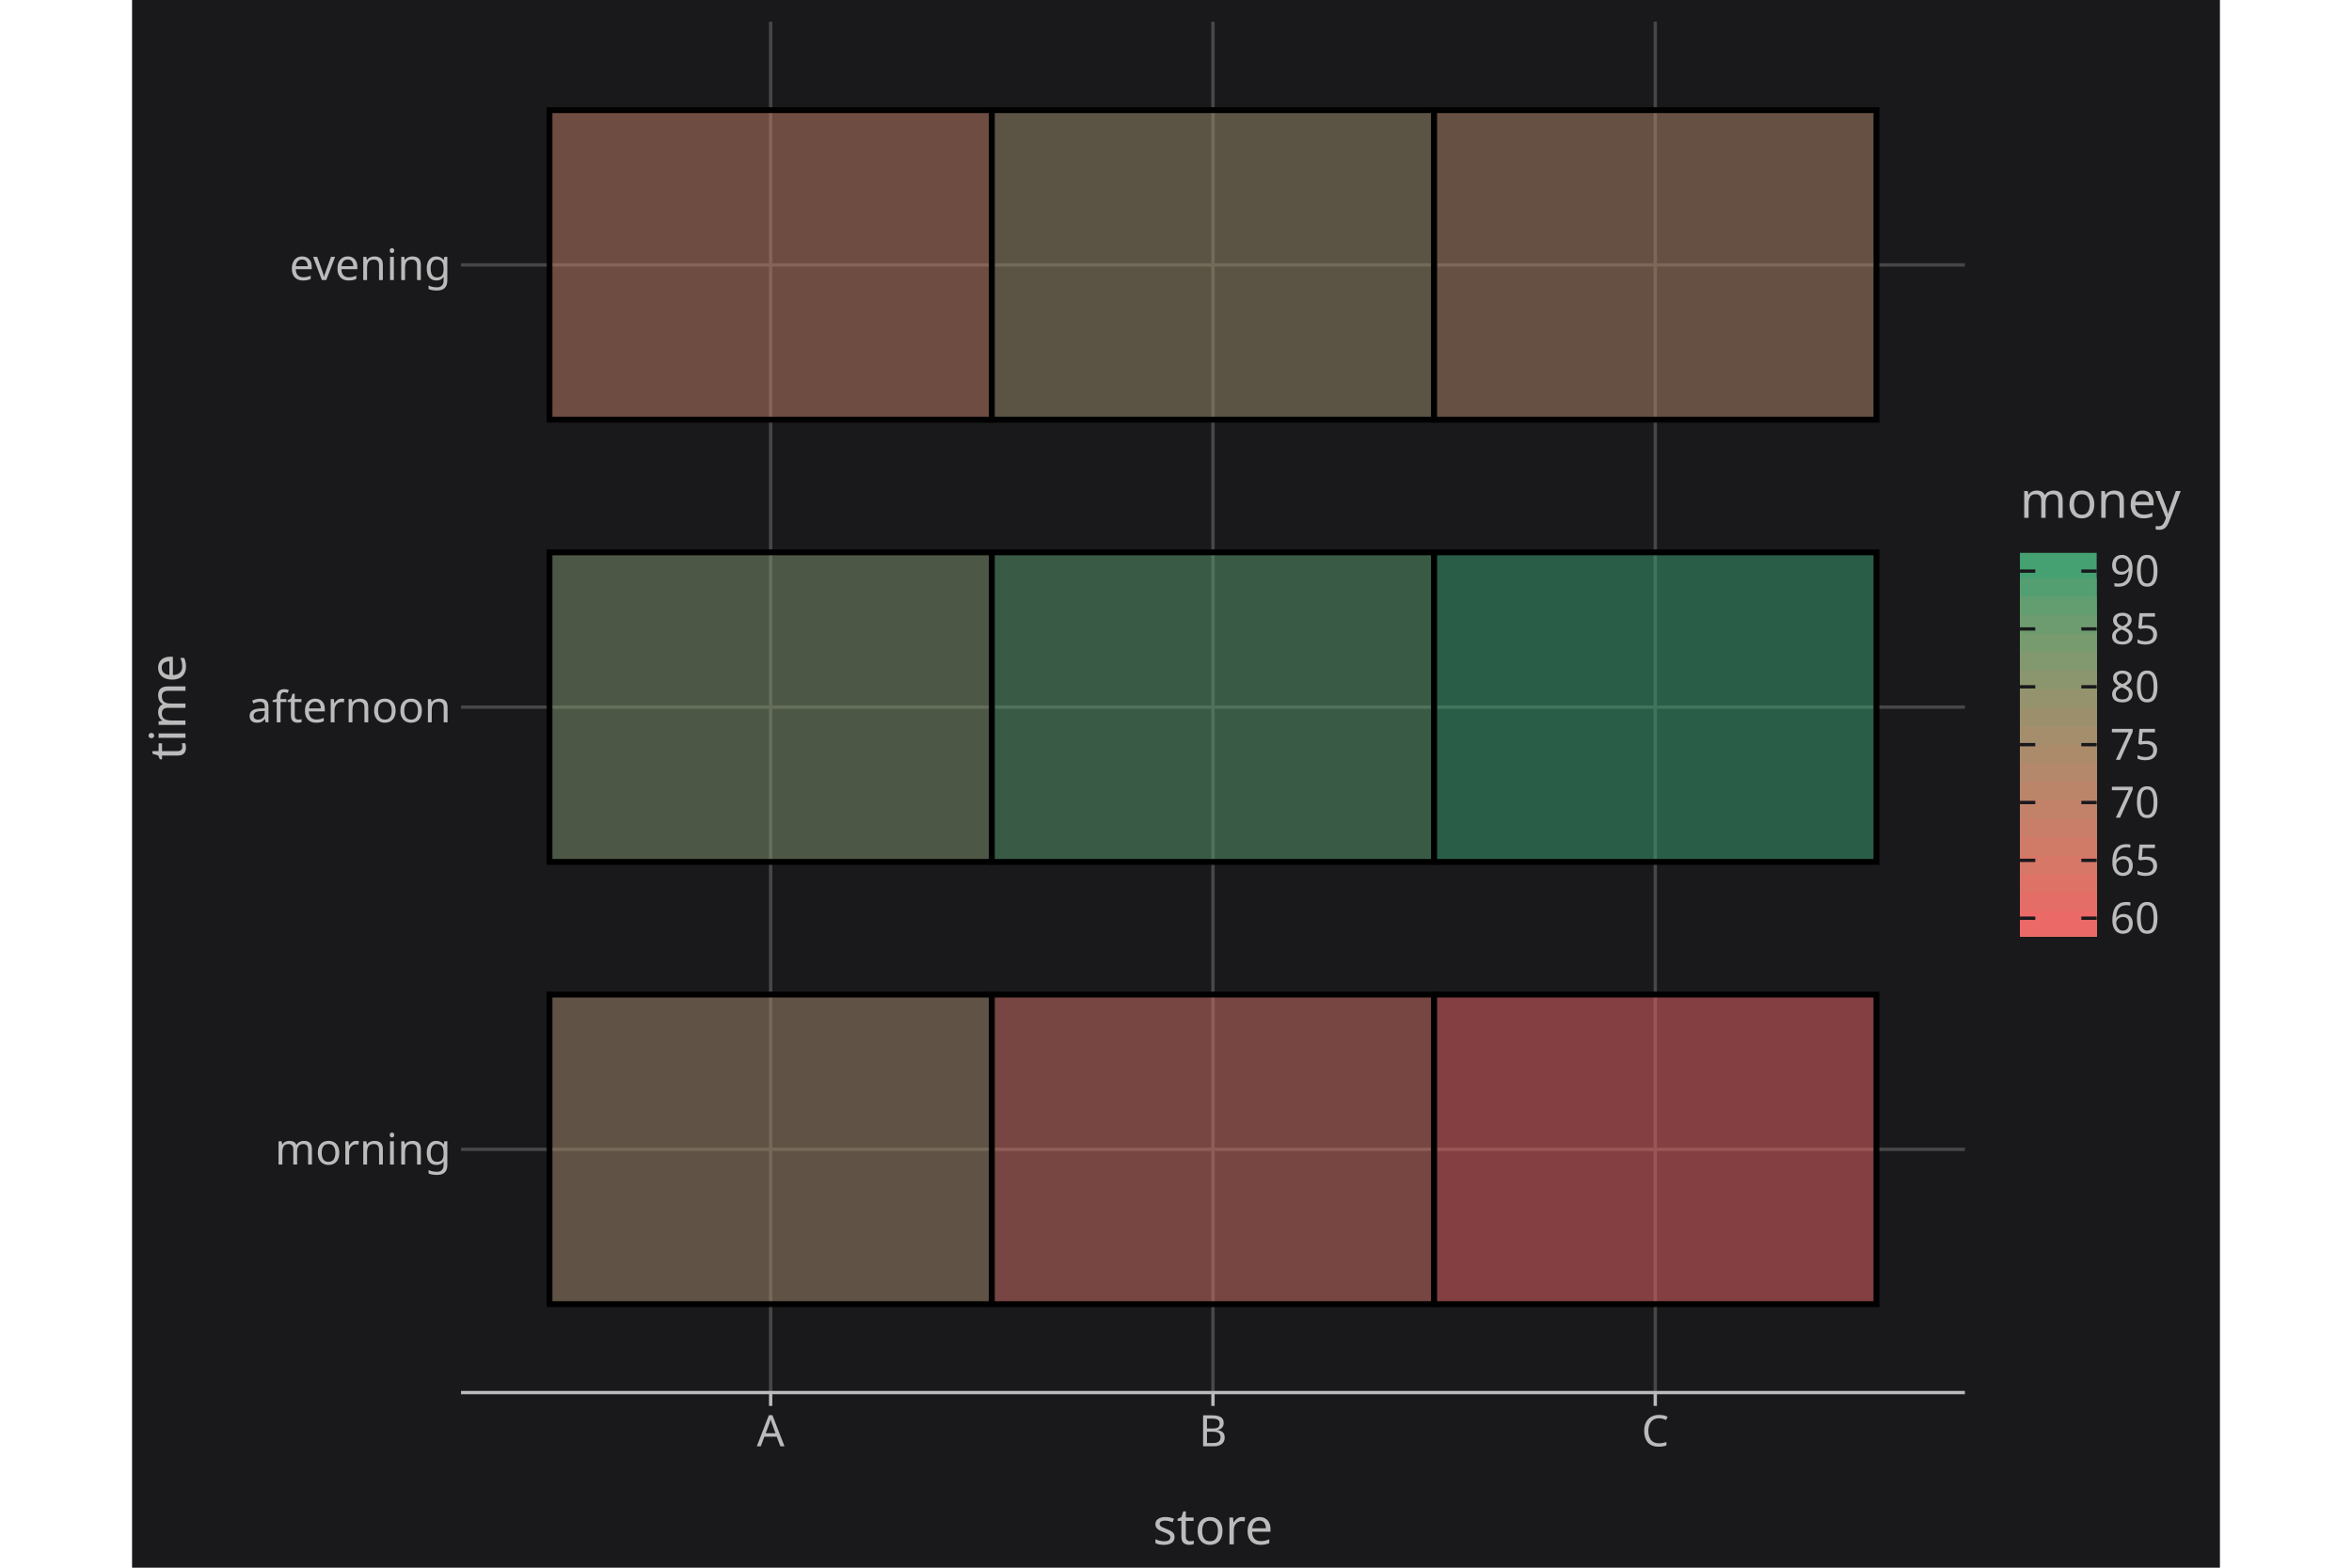
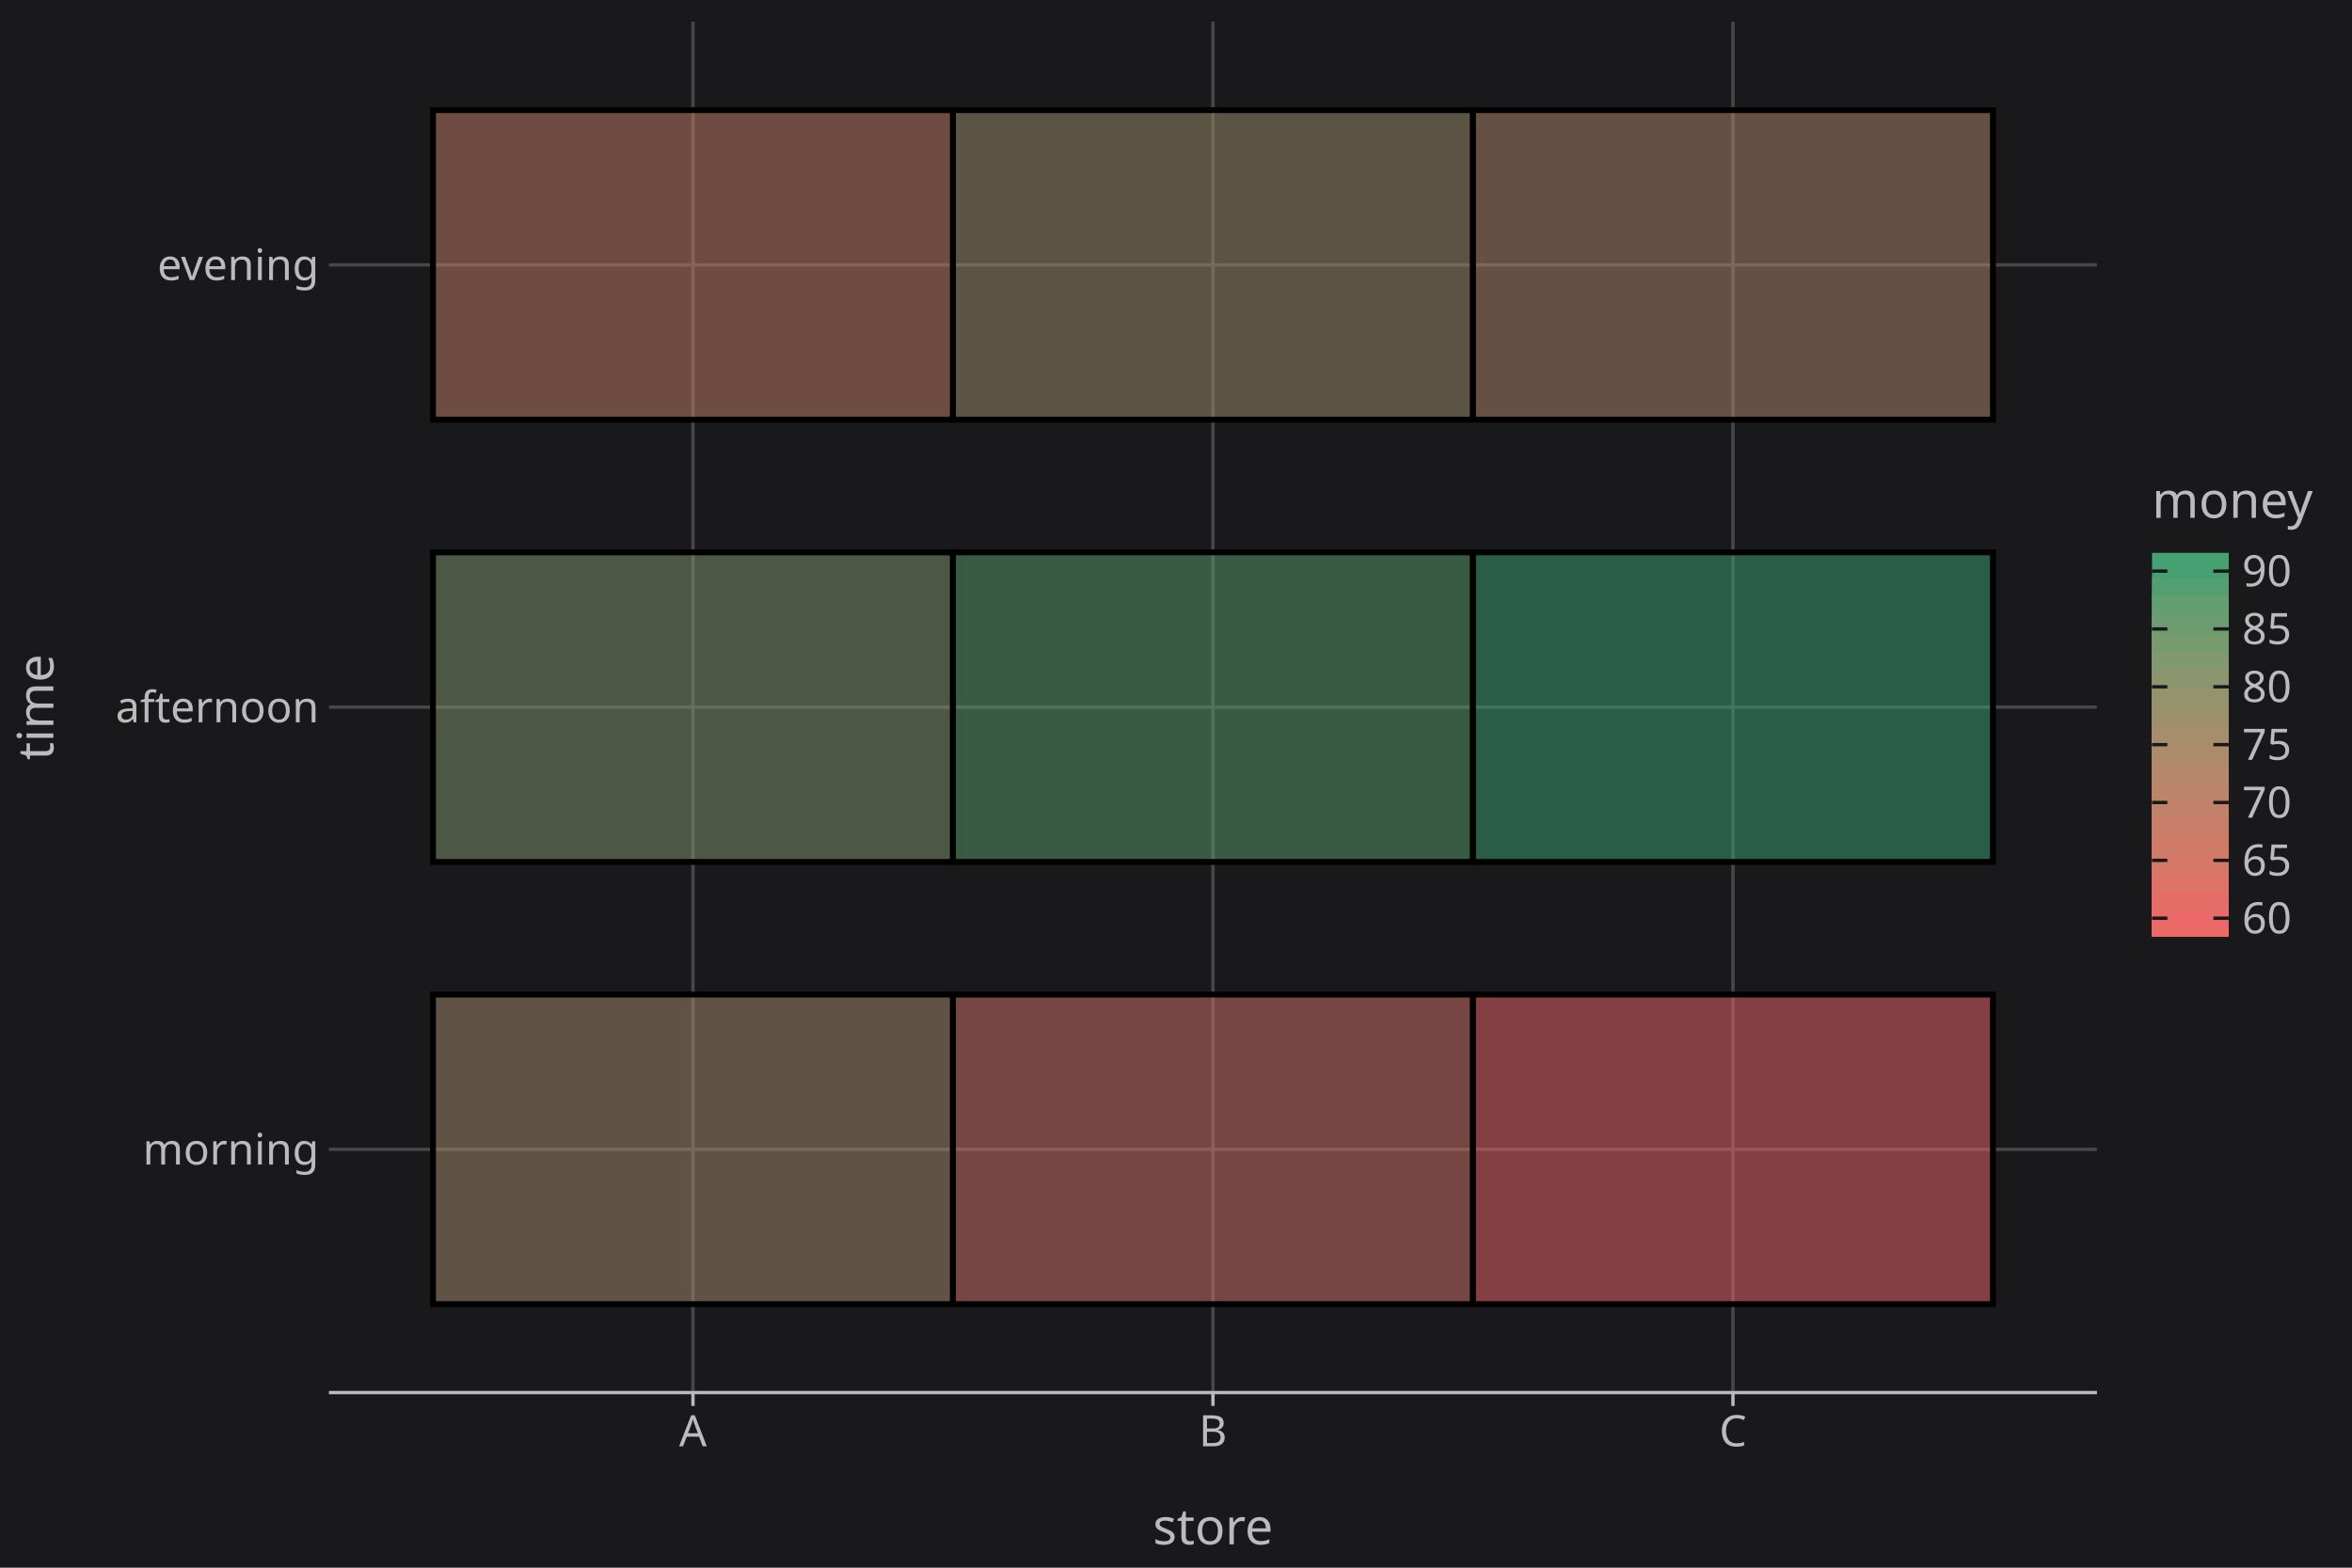
<svg xmlns="http://www.w3.org/2000/svg" display="block" class="plt-container" width="705.0" height="470.0">
  <style type="text/css">
  .plt-container {
   font-family: Lucida Grande, sans-serif;
   user-select: none;
   -webkit-user-select: none;
   -moz-user-select: none;
   -ms-user-select: none;
}
text {
   text-rendering: optimizeLegibility;
}
#xXxprefixXx0 .plot-title {
   fill: #bbbbbb;
   font-family: Lucida Grande, sans-serif;
   font-size: 16.0px;
   font-weight: normal;
   font-style: normal;   
}
#xXxprefixXx0 .plot-subtitle {
   fill: #bbbbbb;
   font-family: Lucida Grande, sans-serif;
   font-size: 15.0px;
   font-weight: normal;
   font-style: normal;   
}
#xXxprefixXx0 .plot-caption {
   fill: #bbbbbb;
   font-family: Lucida Grande, sans-serif;
   font-size: 13.0px;
   font-weight: normal;
   font-style: normal;   
}
#xXxprefixXx0 .legend-title {
   fill: #bbbbbb;
   font-family: Lucida Grande, sans-serif;
   font-size: 15.0px;
   font-weight: normal;
   font-style: normal;   
}
#xXxprefixXx0 .legend-item {
   fill: #bbbbbb;
   font-family: Lucida Grande, sans-serif;
   font-size: 13.0px;
   font-weight: normal;
   font-style: normal;   
}
#xXxprefixXx0 .axis-title-x {
   fill: #bbbbbb;
   font-family: Lucida Grande, sans-serif;
   font-size: 15.0px;
   font-weight: normal;
   font-style: normal;   
}
#xXxprefixXx0 .axis-text-x {
   fill: #bbbbbb;
   font-family: Lucida Grande, sans-serif;
   font-size: 13.0px;
   font-weight: normal;
   font-style: normal;   
}
#xXxprefixXx2 .axis-tooltip-text-x {
   fill: #303030;
   font-family: Lucida Grande, sans-serif;
   font-size: 13.0px;
   font-weight: normal;
   font-style: normal;   
}
#xXxprefixXx0 .axis-title-y {
   fill: #bbbbbb;
   font-family: Lucida Grande, sans-serif;
   font-size: 15.0px;
   font-weight: normal;
   font-style: normal;   
}
#xXxprefixXx0 .axis-text-y {
   fill: #bbbbbb;
   font-family: Lucida Grande, sans-serif;
   font-size: 13.0px;
   font-weight: normal;
   font-style: normal;   
}
#xXxprefixXx2 .axis-tooltip-text-y {
   fill: #303030;
   font-family: Lucida Grande, sans-serif;
   font-size: 13.0px;
   font-weight: normal;
   font-style: normal;   
}
#xXxprefixXx0 .facet-strip-text-x {
   fill: #bbbbbb;
   font-family: Lucida Grande, sans-serif;
   font-size: 13.0px;
   font-weight: normal;
   font-style: normal;   
}
#xXxprefixXx0 .facet-strip-text-y {
   fill: #bbbbbb;
   font-family: Lucida Grande, sans-serif;
   font-size: 13.0px;
   font-weight: normal;
   font-style: normal;   
}
#xXxprefixXx2 .tooltip-text {
   fill: #bbbbbb;
   font-family: Lucida Grande, sans-serif;
   font-size: 13.0px;
   font-weight: normal;
   font-style: normal;   
}
#xXxprefixXx2 .tooltip-title {
   fill: #bbbbbb;
   font-family: Lucida Grande, sans-serif;
   font-size: 13.0px;
   font-weight: bold;
   font-style: normal;   
}
#xXxprefixXx2 .tooltip-label {
   fill: #bbbbbb;
   font-family: Lucida Grande, sans-serif;
   font-size: 13.0px;
   font-weight: bold;
   font-style: normal;   
}

  </style>
  <g id="xXxprefixXx0">
-     <path fill-rule="evenodd" fill="rgb(25,25,28)" fill-opacity="1.0" d="M39.587 0.0 L39.587 470.0 L665.413 470.0 L665.413 0.0 Z">
+     <path fill-rule="evenodd" fill="rgb(25,25,28)" fill-opacity="1.0" d="M0.0 0.0 L0.0 470.0 L705.0 470.0 L705.0 0.0 Z">
    </path>
-     <g transform="translate(69.08706 6.5 ) ">
+     <g transform="translate(29.5 6.5 ) ">
      <g>
        <g transform="translate(69.1041 0.0 ) ">
          <g>
-             <line x1="92.806" y1="0.0" x2="92.806" y2="411.0" stroke="rgb(71,71,71)" stroke-opacity="1.0" stroke-width="1.0" fill="none">
-             </line>
-             <line x1="225.387" y1="0.0" x2="225.387" y2="411.0" stroke="rgb(71,71,71)" stroke-opacity="1.0" stroke-width="1.0" fill="none">
-             </line>
-             <line x1="357.968" y1="0.0" x2="357.968" y2="411.0" stroke="rgb(71,71,71)" stroke-opacity="1.0" stroke-width="1.0" fill="none">
+             <line x1="109.107" y1="0.0" x2="109.107" y2="411.0" stroke="rgb(71,71,71)" stroke-opacity="1.0" stroke-width="1.0" fill="none">
+             </line>
+             <line x1="264.974" y1="0.0" x2="264.974" y2="411.0" stroke="rgb(71,71,71)" stroke-opacity="1.0" stroke-width="1.0" fill="none">
+             </line>
+             <line x1="420.841" y1="0.0" x2="420.841" y2="411.0" stroke="rgb(71,71,71)" stroke-opacity="1.0" stroke-width="1.0" fill="none">
            </line>
          </g>
        </g>
        <g transform="translate(69.1041 0.0 ) ">
          <g>
-             <line x1="0.0" y1="338.081" x2="450.774" y2="338.081" stroke="rgb(71,71,71)" stroke-opacity="1.0" stroke-width="1.0" fill="none">
-             </line>
-             <line x1="0.0" y1="205.5" x2="450.774" y2="205.5" stroke="rgb(71,71,71)" stroke-opacity="1.0" stroke-width="1.0" fill="none">
-             </line>
-             <line x1="0.0" y1="72.919" x2="450.774" y2="72.919" stroke="rgb(71,71,71)" stroke-opacity="1.0" stroke-width="1.0" fill="none">
+             <line x1="0.0" y1="338.081" x2="529.948" y2="338.081" stroke="rgb(71,71,71)" stroke-opacity="1.0" stroke-width="1.0" fill="none">
+             </line>
+             <line x1="0.0" y1="205.5" x2="529.948" y2="205.5" stroke="rgb(71,71,71)" stroke-opacity="1.0" stroke-width="1.0" fill="none">
+             </line>
+             <line x1="0.0" y1="72.919" x2="529.948" y2="72.919" stroke="rgb(71,71,71)" stroke-opacity="1.0" stroke-width="1.0" fill="none">
            </line>
          </g>
        </g>
        <g transform="translate(69.1041 411.0 ) ">
-           <g transform="translate(92.80645 0.0 ) ">
+           <g transform="translate(109.107 0.0 ) ">
            <line stroke-width="1.0" stroke="rgb(187,187,187)" stroke-opacity="1.0" x2="0.0" y2="4.0">
            </line>
            <g transform="translate(0.0 7.0 ) ">
              <text class="axis-text-x" text-anchor="middle" dy="0.7em">
                <tspan>A</tspan>
              </text>
            </g>
          </g>
-           <g transform="translate(225.3871 0.0 ) ">
+           <g transform="translate(264.9742 0.0 ) ">
            <line stroke-width="1.0" stroke="rgb(187,187,187)" stroke-opacity="1.0" x2="0.0" y2="4.0">
            </line>
            <g transform="translate(0.0 7.0 ) ">
              <text class="axis-text-x" text-anchor="middle" dy="0.7em">
                <tspan>B</tspan>
              </text>
            </g>
          </g>
-           <g transform="translate(357.9677 0.0 ) ">
+           <g transform="translate(420.8413 0.0 ) ">
            <line stroke-width="1.0" stroke="rgb(187,187,187)" stroke-opacity="1.0" x2="0.0" y2="4.0">
            </line>
            <g transform="translate(0.0 7.0 ) ">
              <text class="axis-text-x" text-anchor="middle" dy="0.7em">
                <tspan>C</tspan>
              </text>
            </g>
          </g>
-           <line x1="0.0" y1="0.0" x2="450.774" y2="0.0" stroke-width="1.0" stroke="rgb(187,187,187)" stroke-opacity="1.0">
+           <line x1="0.0" y1="0.0" x2="529.948" y2="0.0" stroke-width="1.0" stroke="rgb(187,187,187)" stroke-opacity="1.0">
          </line>
        </g>
        <g transform="translate(69.1041 0.0 ) ">
          <g transform="translate(0.0 338.0806 ) ">
            <g transform="translate(-3.0 0.0 ) ">
              <text class="axis-text-y" text-anchor="end" dy="0.35em">
                <tspan>morning</tspan>
              </text>
            </g>
          </g>
          <g transform="translate(0.0 205.5 ) ">
            <g transform="translate(-3.0 0.0 ) ">
              <text class="axis-text-y" text-anchor="end" dy="0.35em">
                <tspan>afternoon</tspan>
              </text>
            </g>
          </g>
          <g transform="translate(0.0 72.91935 ) ">
            <g transform="translate(-3.0 0.0 ) ">
              <text class="axis-text-y" text-anchor="end" dy="0.35em">
                <tspan>evening</tspan>
              </text>
            </g>
          </g>
        </g>
      </g>
-       <g clip-path="url(#xXxprefixXx1)" clip-bounds-jfx="[rect (69.104, 0.0), (450.774, 411.0)]">
+       <g clip-path="url(#xXxprefixXx1)" clip-bounds-jfx="[rect (69.104, 0.0), (529.948, 411.0)]">
        <g transform="translate(69.1041 0.0 ) ">
          <g>
            <g>
              <g>
                <g>
-                   <rect fill="#a88c6c" fill-opacity="0.5" stroke="#000000" stroke-width="1.76" x="26.516" y="291.677" height="92.806" width="132.581" />
-                   <rect fill="#d97568" fill-opacity="0.5" stroke="#000000" stroke-width="1.76" x="159.097" y="291.677" height="92.806" width="132.581" />
-                   <rect fill="#ee6666" fill-opacity="0.5" stroke="#000000" stroke-width="1.76" x="291.677" y="291.677" height="92.806" width="132.581" />
-                   <rect fill="#83976e" fill-opacity="0.5" stroke="#000000" stroke-width="1.76" x="26.516" y="159.097" height="92.806" width="132.581" />
-                   <rect fill="#5a9f71" fill-opacity="0.5" stroke="#000000" stroke-width="1.76" x="159.097" y="159.097" height="92.806" width="132.581" />
-                   <rect fill="#3ba272" fill-opacity="0.5" stroke="#000000" stroke-width="1.76" x="291.677" y="159.097" height="92.806" width="132.581" />
-                   <rect fill="#c48169" fill-opacity="0.5" stroke="#000000" stroke-width="1.76" x="26.516" y="26.516" height="92.806" width="132.581" />
-                   <rect fill="#9e906c" fill-opacity="0.5" stroke="#000000" stroke-width="1.76" x="159.097" y="26.516" height="92.806" width="132.581" />
-                   <rect fill="#b2896b" fill-opacity="0.5" stroke="#000000" stroke-width="1.76" x="291.677" y="26.516" height="92.806" width="132.581" />
+                   <rect fill="#a88c6c" fill-opacity="0.5" stroke="#000000" stroke-width="1.76" x="31.173" y="291.677" height="92.806" width="155.867" />
+                   <rect fill="#d97568" fill-opacity="0.5" stroke="#000000" stroke-width="1.76" x="187.041" y="291.677" height="92.806" width="155.867" />
+                   <rect fill="#ee6666" fill-opacity="0.5" stroke="#000000" stroke-width="1.76" x="342.908" y="291.677" height="92.806" width="155.867" />
+                   <rect fill="#83976e" fill-opacity="0.5" stroke="#000000" stroke-width="1.76" x="31.173" y="159.097" height="92.806" width="155.867" />
+                   <rect fill="#5a9f71" fill-opacity="0.5" stroke="#000000" stroke-width="1.76" x="187.041" y="159.097" height="92.806" width="155.867" />
+                   <rect fill="#3ba272" fill-opacity="0.5" stroke="#000000" stroke-width="1.76" x="342.908" y="159.097" height="92.806" width="155.867" />
+                   <rect fill="#c48169" fill-opacity="0.5" stroke="#000000" stroke-width="1.76" x="31.173" y="26.516" height="92.806" width="155.867" />
+                   <rect fill="#9e906c" fill-opacity="0.5" stroke="#000000" stroke-width="1.76" x="187.041" y="26.516" height="92.806" width="155.867" />
+                   <rect fill="#b2896b" fill-opacity="0.5" stroke="#000000" stroke-width="1.76" x="342.908" y="26.516" height="92.806" width="155.867" />
                </g>
              </g>
            </g>
          </g>
        </g>
        <defs>
          <clipPath id="xXxprefixXx1">
-             <rect x="69.104" y="0.0" width="450.774" height="411.0">
+             <rect x="69.104" y="0.0" width="529.948" height="411.0">
            </rect>
          </clipPath>
        </defs>
      </g>
      <g>
      </g>
    </g>
-     <g transform="translate(55.58706 212.0 ) rotate(-90.0 ) ">
+     <g transform="translate(16.0 212.0 ) rotate(-90.0 ) ">
      <text class="axis-title-y" y="0.0" text-anchor="middle">
        <tspan>time</tspan>
      </text>
    </g>
    <g transform="translate(363.5783 463.0 ) ">
      <text class="axis-title-x" y="0.0" text-anchor="middle">
        <tspan>store</tspan>
      </text>
    </g>
-     <g transform="translate(595.4654 133.25 ) ">
+     <g transform="translate(635.0524 133.25 ) ">
      <rect x="5.0" y="5.0" height="147.5" width="59.948" stroke="rgb(187,187,187)" stroke-opacity="1.0" stroke-width="0.0" fill="rgb(25,25,28)" fill-opacity="1.0">
      </rect>
      <g transform="translate(10.0 10.0 ) ">
        <g transform="translate(0.0 12.0 ) ">
          <text class="legend-title" y="0.0">
            <tspan>money</tspan>
          </text>
        </g>
        <g transform="translate(0.0 22.5 ) ">
          <g>
            <rect x="0.0" y="0.0" height="115.0" width="23.0" stroke-width="0.0" fill="rgb(69,161,114)" fill-opacity="1.0">
            </rect>
            <rect x="0.0" y="7.55" height="107.45" width="23.0" stroke-width="0.0" fill="rgb(84,159,113)" fill-opacity="1.0">
            </rect>
            <rect x="0.0" y="13.1" height="101.9" width="23.0" stroke-width="0.0" fill="rgb(98,158,112)" fill-opacity="1.0">
            </rect>
            <rect x="0.0" y="18.65" height="96.35" width="23.0" stroke-width="0.0" fill="rgb(109,156,112)" fill-opacity="1.0">
            </rect>
            <rect x="0.0" y="24.2" height="90.8" width="23.0" stroke-width="0.0" fill="rgb(120,154,111)" fill-opacity="1.0">
            </rect>
            <rect x="0.0" y="29.75" height="85.25" width="23.0" stroke-width="0.0" fill="rgb(130,152,110)" fill-opacity="1.0">
            </rect>
            <rect x="0.0" y="35.3" height="79.7" width="23.0" stroke-width="0.0" fill="rgb(139,149,110)" fill-opacity="1.0">
            </rect>
            <rect x="0.0" y="40.85" height="74.15" width="23.0" stroke-width="0.0" fill="rgb(148,147,109)" fill-opacity="1.0">
            </rect>
            <rect x="0.0" y="46.4" height="68.6" width="23.0" stroke-width="0.0" fill="rgb(156,144,108)" fill-opacity="1.0">
            </rect>
            <rect x="0.0" y="51.95" height="63.05" width="23.0" stroke-width="0.0" fill="rgb(164,142,108)" fill-opacity="1.0">
            </rect>
            <rect x="0.0" y="57.5" height="57.5" width="23.0" stroke-width="0.0" fill="rgb(172,139,107)" fill-opacity="1.0">
            </rect>
            <rect x="0.0" y="63.05" height="51.95" width="23.0" stroke-width="0.0" fill="rgb(180,136,107)" fill-opacity="1.0">
            </rect>
            <rect x="0.0" y="68.6" height="46.4" width="23.0" stroke-width="0.0" fill="rgb(187,133,106)" fill-opacity="1.0">
            </rect>
            <rect x="0.0" y="74.15" height="40.85" width="23.0" stroke-width="0.0" fill="rgb(194,130,105)" fill-opacity="1.0">
            </rect>
            <rect x="0.0" y="79.7" height="35.3" width="23.0" stroke-width="0.0" fill="rgb(201,126,105)" fill-opacity="1.0">
            </rect>
            <rect x="0.0" y="85.25" height="29.75" width="23.0" stroke-width="0.0" fill="rgb(208,123,104)" fill-opacity="1.0">
            </rect>
            <rect x="0.0" y="90.8" height="24.2" width="23.0" stroke-width="0.0" fill="rgb(215,119,104)" fill-opacity="1.0">
            </rect>
            <rect x="0.0" y="96.35" height="18.65" width="23.0" stroke-width="0.0" fill="rgb(222,114,103)" fill-opacity="1.0">
            </rect>
            <rect x="0.0" y="101.9" height="13.1" width="23.0" stroke-width="0.0" fill="rgb(228,110,103)" fill-opacity="1.0">
            </rect>
            <rect x="0.0" y="107.45" height="7.55" width="23.0" stroke-width="0.0" fill="rgb(235,105,102)" fill-opacity="1.0">
            </rect>
            <line x1="0.0" y1="109.531" x2="4.6" y2="109.531" stroke-width="1.0" stroke="rgb(25,25,28)" stroke-opacity="1.0">
            </line>
            <line x1="18.4" y1="109.531" x2="23.0" y2="109.531" stroke-width="1.0" stroke="rgb(25,25,28)" stroke-opacity="1.0">
            </line>
            <g transform="translate(26.9903 114.0812 ) ">
              <text class="legend-item" y="0.0">
                <tspan>60</tspan>
              </text>
            </g>
            <line x1="0.0" y1="92.188" x2="4.6" y2="92.188" stroke-width="1.0" stroke="rgb(25,25,28)" stroke-opacity="1.0">
            </line>
            <line x1="18.4" y1="92.188" x2="23.0" y2="92.188" stroke-width="1.0" stroke="rgb(25,25,28)" stroke-opacity="1.0">
            </line>
            <g transform="translate(26.9903 96.7375 ) ">
              <text class="legend-item" y="0.0">
                <tspan>65</tspan>
              </text>
            </g>
            <line x1="0.0" y1="74.844" x2="4.6" y2="74.844" stroke-width="1.0" stroke="rgb(25,25,28)" stroke-opacity="1.0">
            </line>
            <line x1="18.4" y1="74.844" x2="23.0" y2="74.844" stroke-width="1.0" stroke="rgb(25,25,28)" stroke-opacity="1.0">
            </line>
            <g transform="translate(26.9903 79.39375 ) ">
              <text class="legend-item" y="0.0">
                <tspan>70</tspan>
              </text>
            </g>
            <line x1="0.0" y1="57.5" x2="4.6" y2="57.5" stroke-width="1.0" stroke="rgb(25,25,28)" stroke-opacity="1.0">
            </line>
            <line x1="18.4" y1="57.5" x2="23.0" y2="57.5" stroke-width="1.0" stroke="rgb(25,25,28)" stroke-opacity="1.0">
            </line>
            <g transform="translate(26.9903 62.05 ) ">
              <text class="legend-item" y="0.0">
                <tspan>75</tspan>
              </text>
            </g>
            <line x1="0.0" y1="40.156" x2="4.6" y2="40.156" stroke-width="1.0" stroke="rgb(25,25,28)" stroke-opacity="1.0">
            </line>
            <line x1="18.4" y1="40.156" x2="23.0" y2="40.156" stroke-width="1.0" stroke="rgb(25,25,28)" stroke-opacity="1.0">
            </line>
            <g transform="translate(26.9903 44.70625 ) ">
              <text class="legend-item" y="0.0">
                <tspan>80</tspan>
              </text>
            </g>
            <line x1="0.0" y1="22.812" x2="4.6" y2="22.812" stroke-width="1.0" stroke="rgb(25,25,28)" stroke-opacity="1.0">
            </line>
            <line x1="18.4" y1="22.812" x2="23.0" y2="22.812" stroke-width="1.0" stroke="rgb(25,25,28)" stroke-opacity="1.0">
            </line>
            <g transform="translate(26.9903 27.3625 ) ">
              <text class="legend-item" y="0.0">
                <tspan>85</tspan>
              </text>
            </g>
            <line x1="0.0" y1="5.469" x2="4.6" y2="5.469" stroke-width="1.0" stroke="rgb(25,25,28)" stroke-opacity="1.0">
            </line>
            <line x1="18.4" y1="5.469" x2="23.0" y2="5.469" stroke-width="1.0" stroke="rgb(25,25,28)" stroke-opacity="1.0">
            </line>
            <g transform="translate(26.9903 10.01875 ) ">
              <text class="legend-item" y="0.0">
                <tspan>90</tspan>
              </text>
            </g>
          </g>
        </g>
      </g>
    </g>
-     <path fill="rgb(0,0,0)" fill-opacity="0.0" stroke="rgb(187,187,187)" stroke-opacity="1.0" stroke-width="0.0" d="M39.587 0.0 L39.587 470.0 L665.413 470.0 L665.413 0.0 Z">
+     <path fill="rgb(0,0,0)" fill-opacity="0.0" stroke="rgb(187,187,187)" stroke-opacity="1.0" stroke-width="0.0" d="M0.0 0.0 L0.0 470.0 L705.0 470.0 L705.0 0.0 Z">
    </path>
  </g>
  <g id="xXxprefixXx2">
  </g>
</svg>
